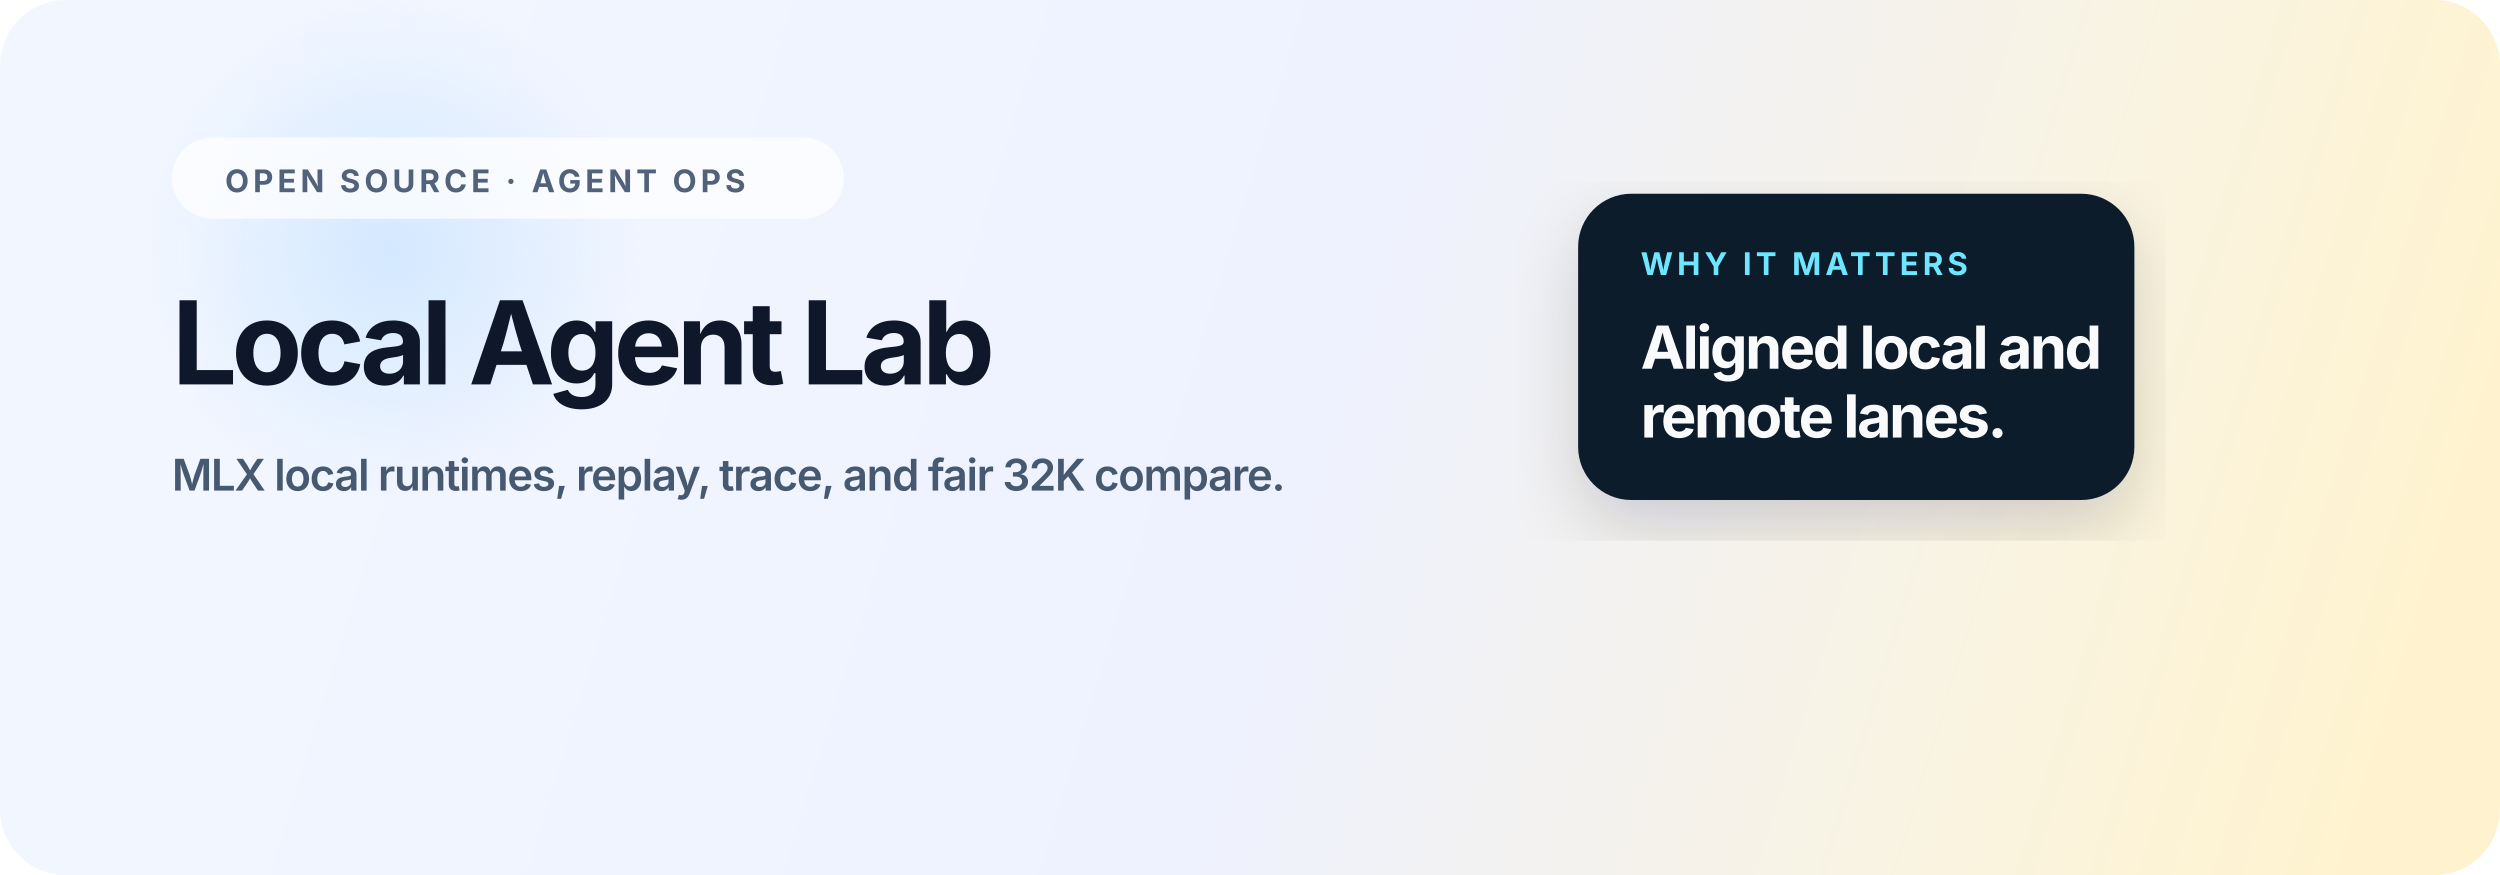
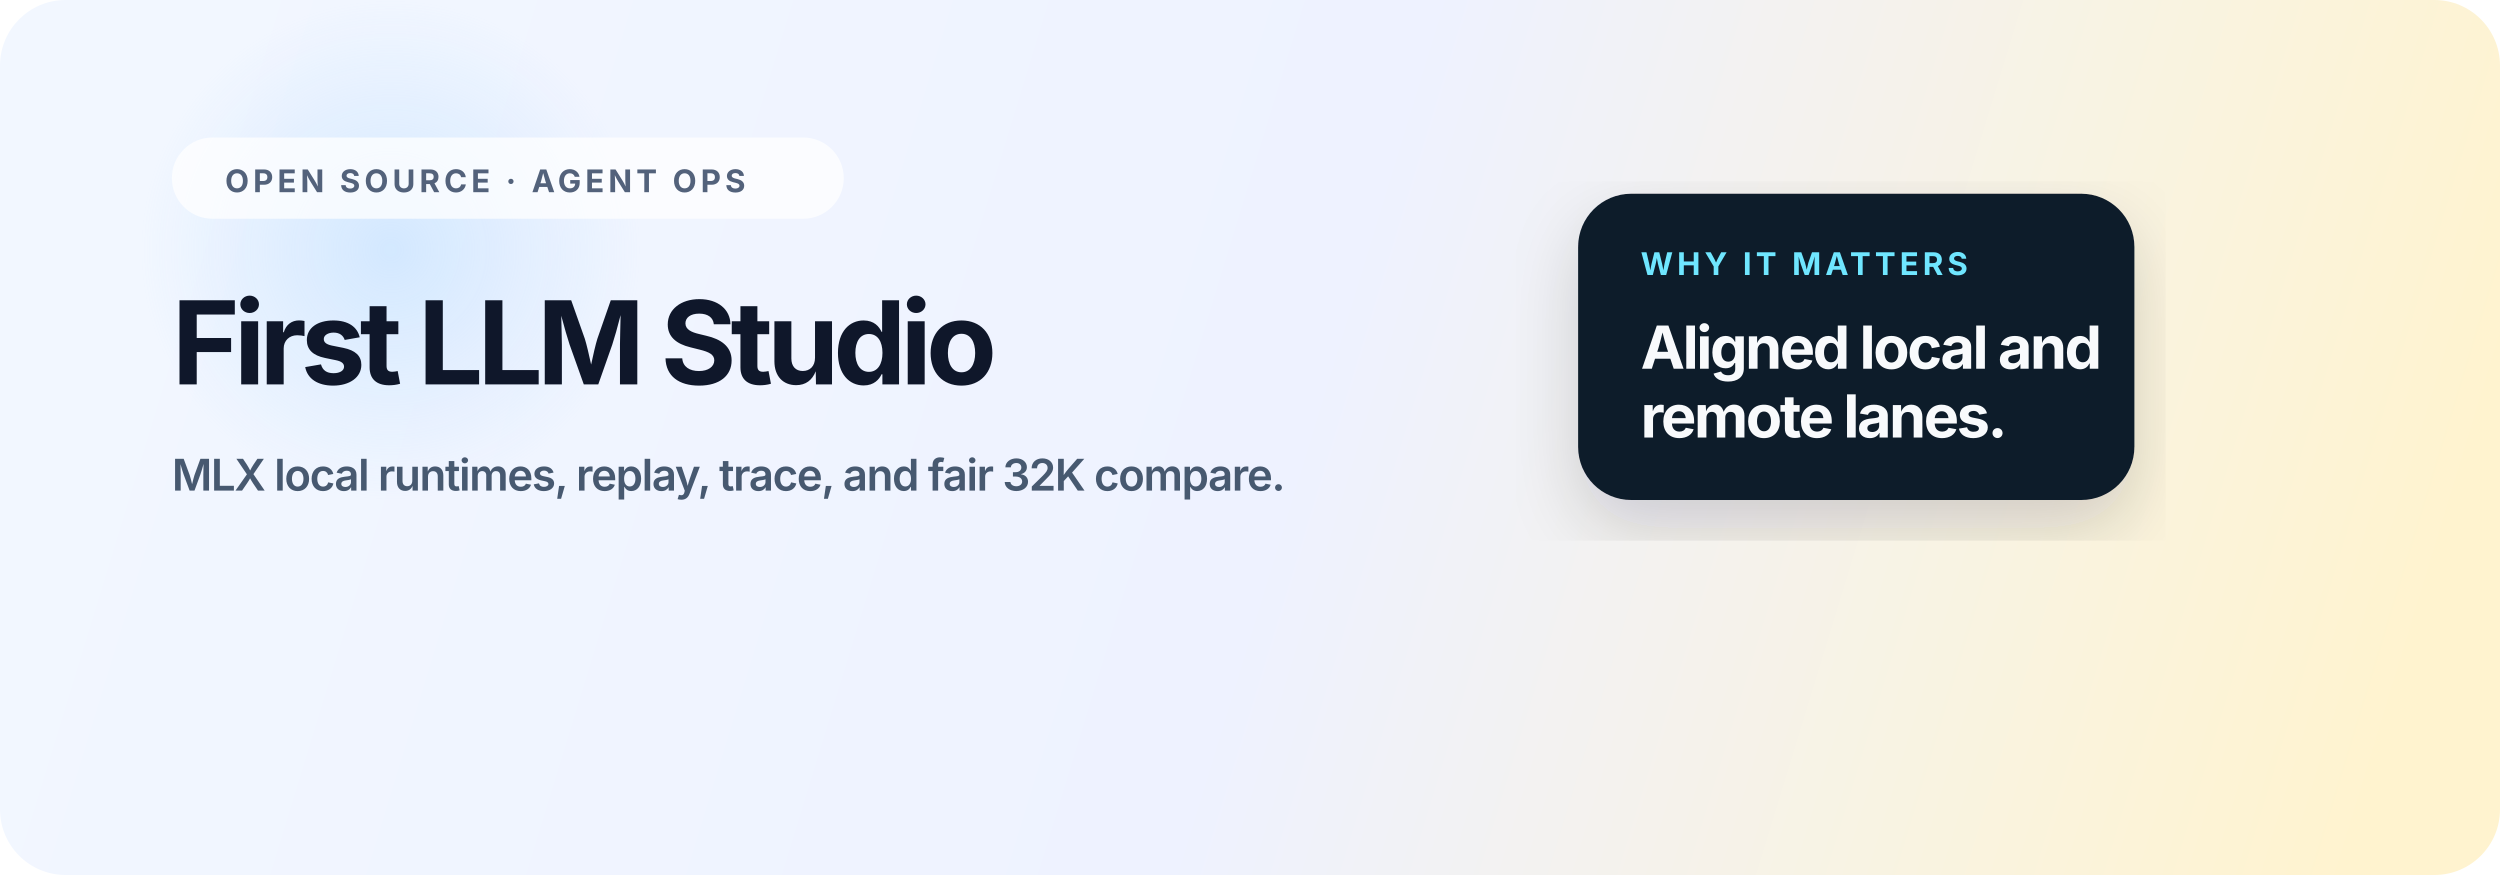
<svg xmlns="http://www.w3.org/2000/svg" width="1600" height="560" viewBox="0 0 1600 560" fill="none">
  <defs>
    <linearGradient id="bg" x1="80" y1="60" x2="1520" y2="500" gradientUnits="userSpaceOnUse">
      <stop stop-color="#F2F7FF" />
      <stop offset="0.52" stop-color="#EEF2FF" />
      <stop offset="1" stop-color="#FFF3CF" />
    </linearGradient>
    <radialGradient id="orb1" cx="0" cy="0" r="1" gradientUnits="userSpaceOnUse" gradientTransform="translate(250 160) rotate(90) scale(160)">
      <stop stop-color="#A7D4FF" stop-opacity="0.4" />
      <stop offset="1" stop-color="#A7D4FF" stop-opacity="0" />
    </radialGradient>
    <filter id="shadow" x="970" y="98" width="416" height="248" filterUnits="userSpaceOnUse" color-interpolation-filters="sRGB">
      <feDropShadow dx="0" dy="18" stdDeviation="22" flood-color="#0F172A" flood-opacity="0.16" />
    </filter>
  </defs>
  <rect width="1600" height="560" rx="42" fill="url(#bg)" />
  <circle cx="250" cy="160" r="160" fill="url(#orb1)" />
  <rect x="110" y="88" width="430" height="52" rx="26" fill="rgba(255,255,255,0.74)" />
  <text x="144" y="123" fill="#53627B" font-size="20" font-weight="700" letter-spacing="0.13em" font-family="SF Pro Display, Inter, Segoe UI, sans-serif">OPEN SOURCE · AGENT OPS</text>
-   <text x="110" y="246" fill="#0F172A" font-size="74" font-weight="720" letter-spacing="-0.05em" font-family="SF Pro Display, Inter, Segoe UI, sans-serif">Local Agent Lab</text>
+   <text x="110" y="246" fill="#0F172A" font-size="74" font-weight="720" letter-spacing="-0.05em" font-family="SF Pro Display, Inter, Segoe UI, sans-serif">First LLM Studio</text>
  <text x="110" y="314" fill="#475970" font-size="28" font-weight="560" letter-spacing="-0.03em" font-family="SF Pro Display, Inter, Segoe UI, sans-serif">MLX local runtimes, replay, trace, and fair 32K compare.</text>
  <g filter="url(#shadow)">
    <rect x="1010" y="124" width="356" height="196" rx="34" fill="#111A2B" />
  </g>
  <text x="1050" y="176" fill="#6FE6FF" font-size="20" font-weight="700" letter-spacing="0.13em" font-family="SF Pro Display, Inter, Segoe UI, sans-serif">WHY IT MATTERS</text>
  <text x="1050" y="236" fill="#F8FAFC" font-size="38" font-weight="720" letter-spacing="-0.04em" font-family="SF Pro Display, Inter, Segoe UI, sans-serif">Aligned local and</text>
  <text x="1050" y="280" fill="#F8FAFC" font-size="38" font-weight="720" letter-spacing="-0.04em" font-family="SF Pro Display, Inter, Segoe UI, sans-serif">remote lanes.</text>
</svg>
